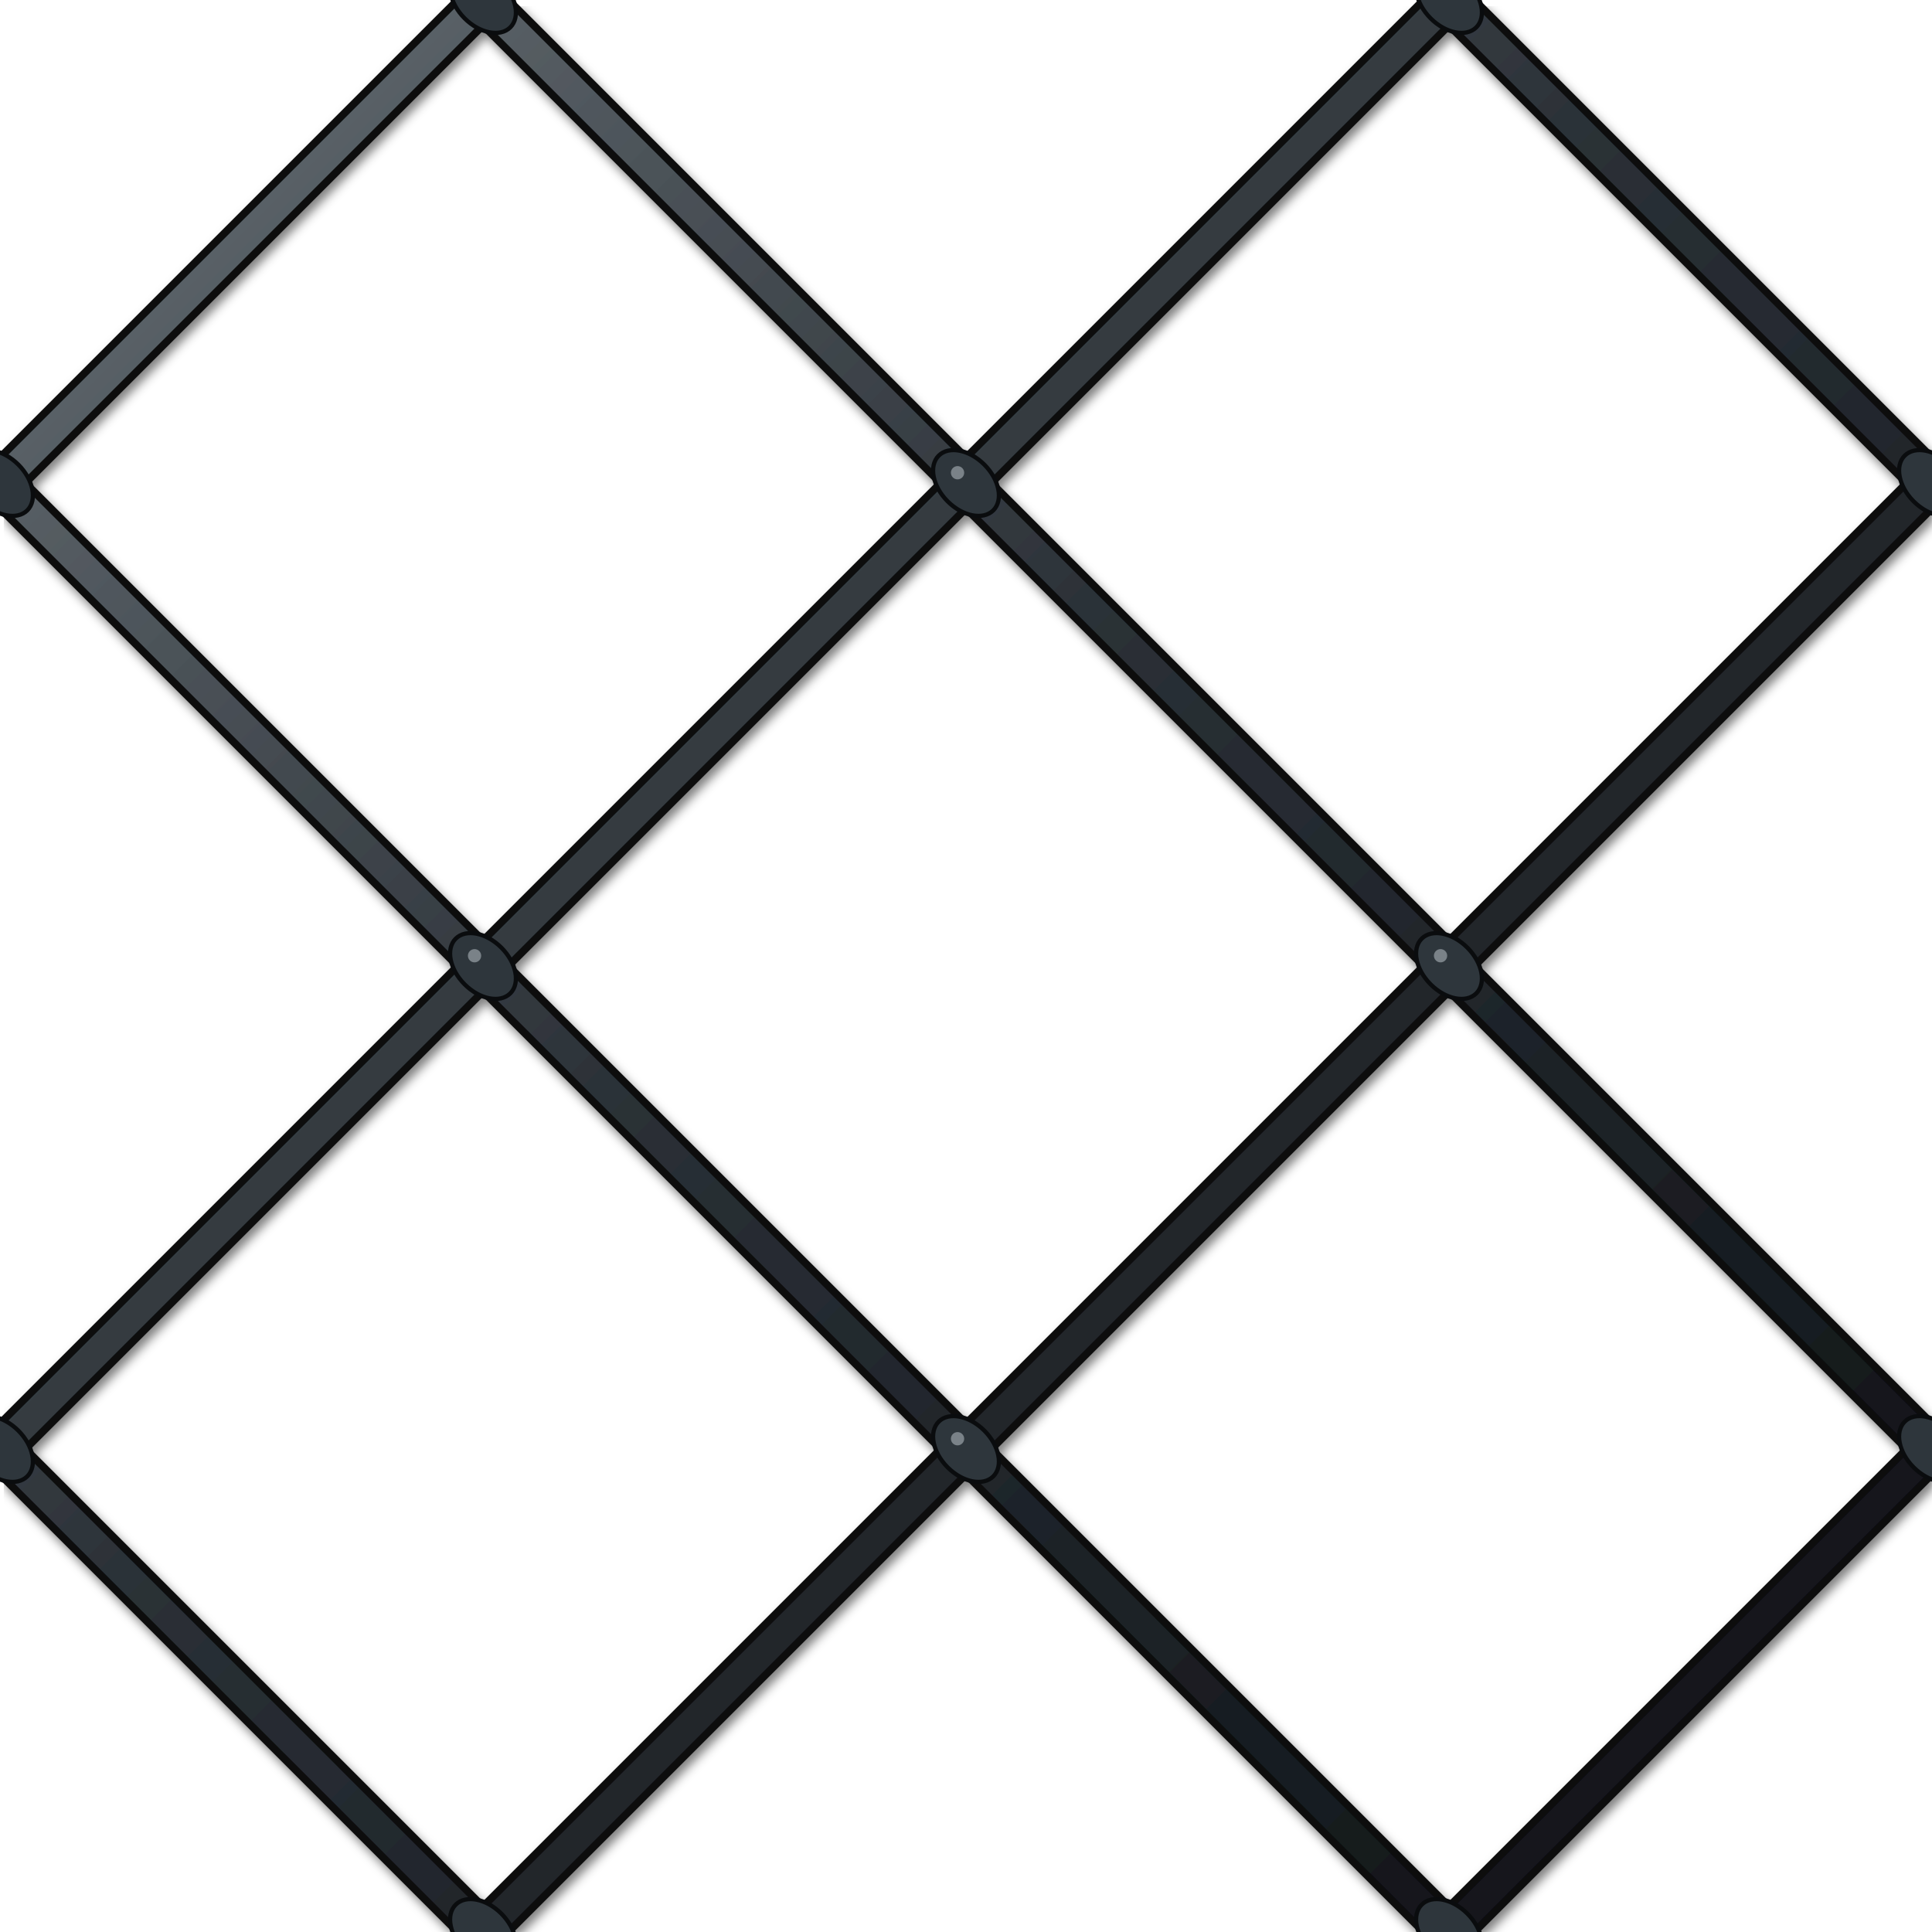
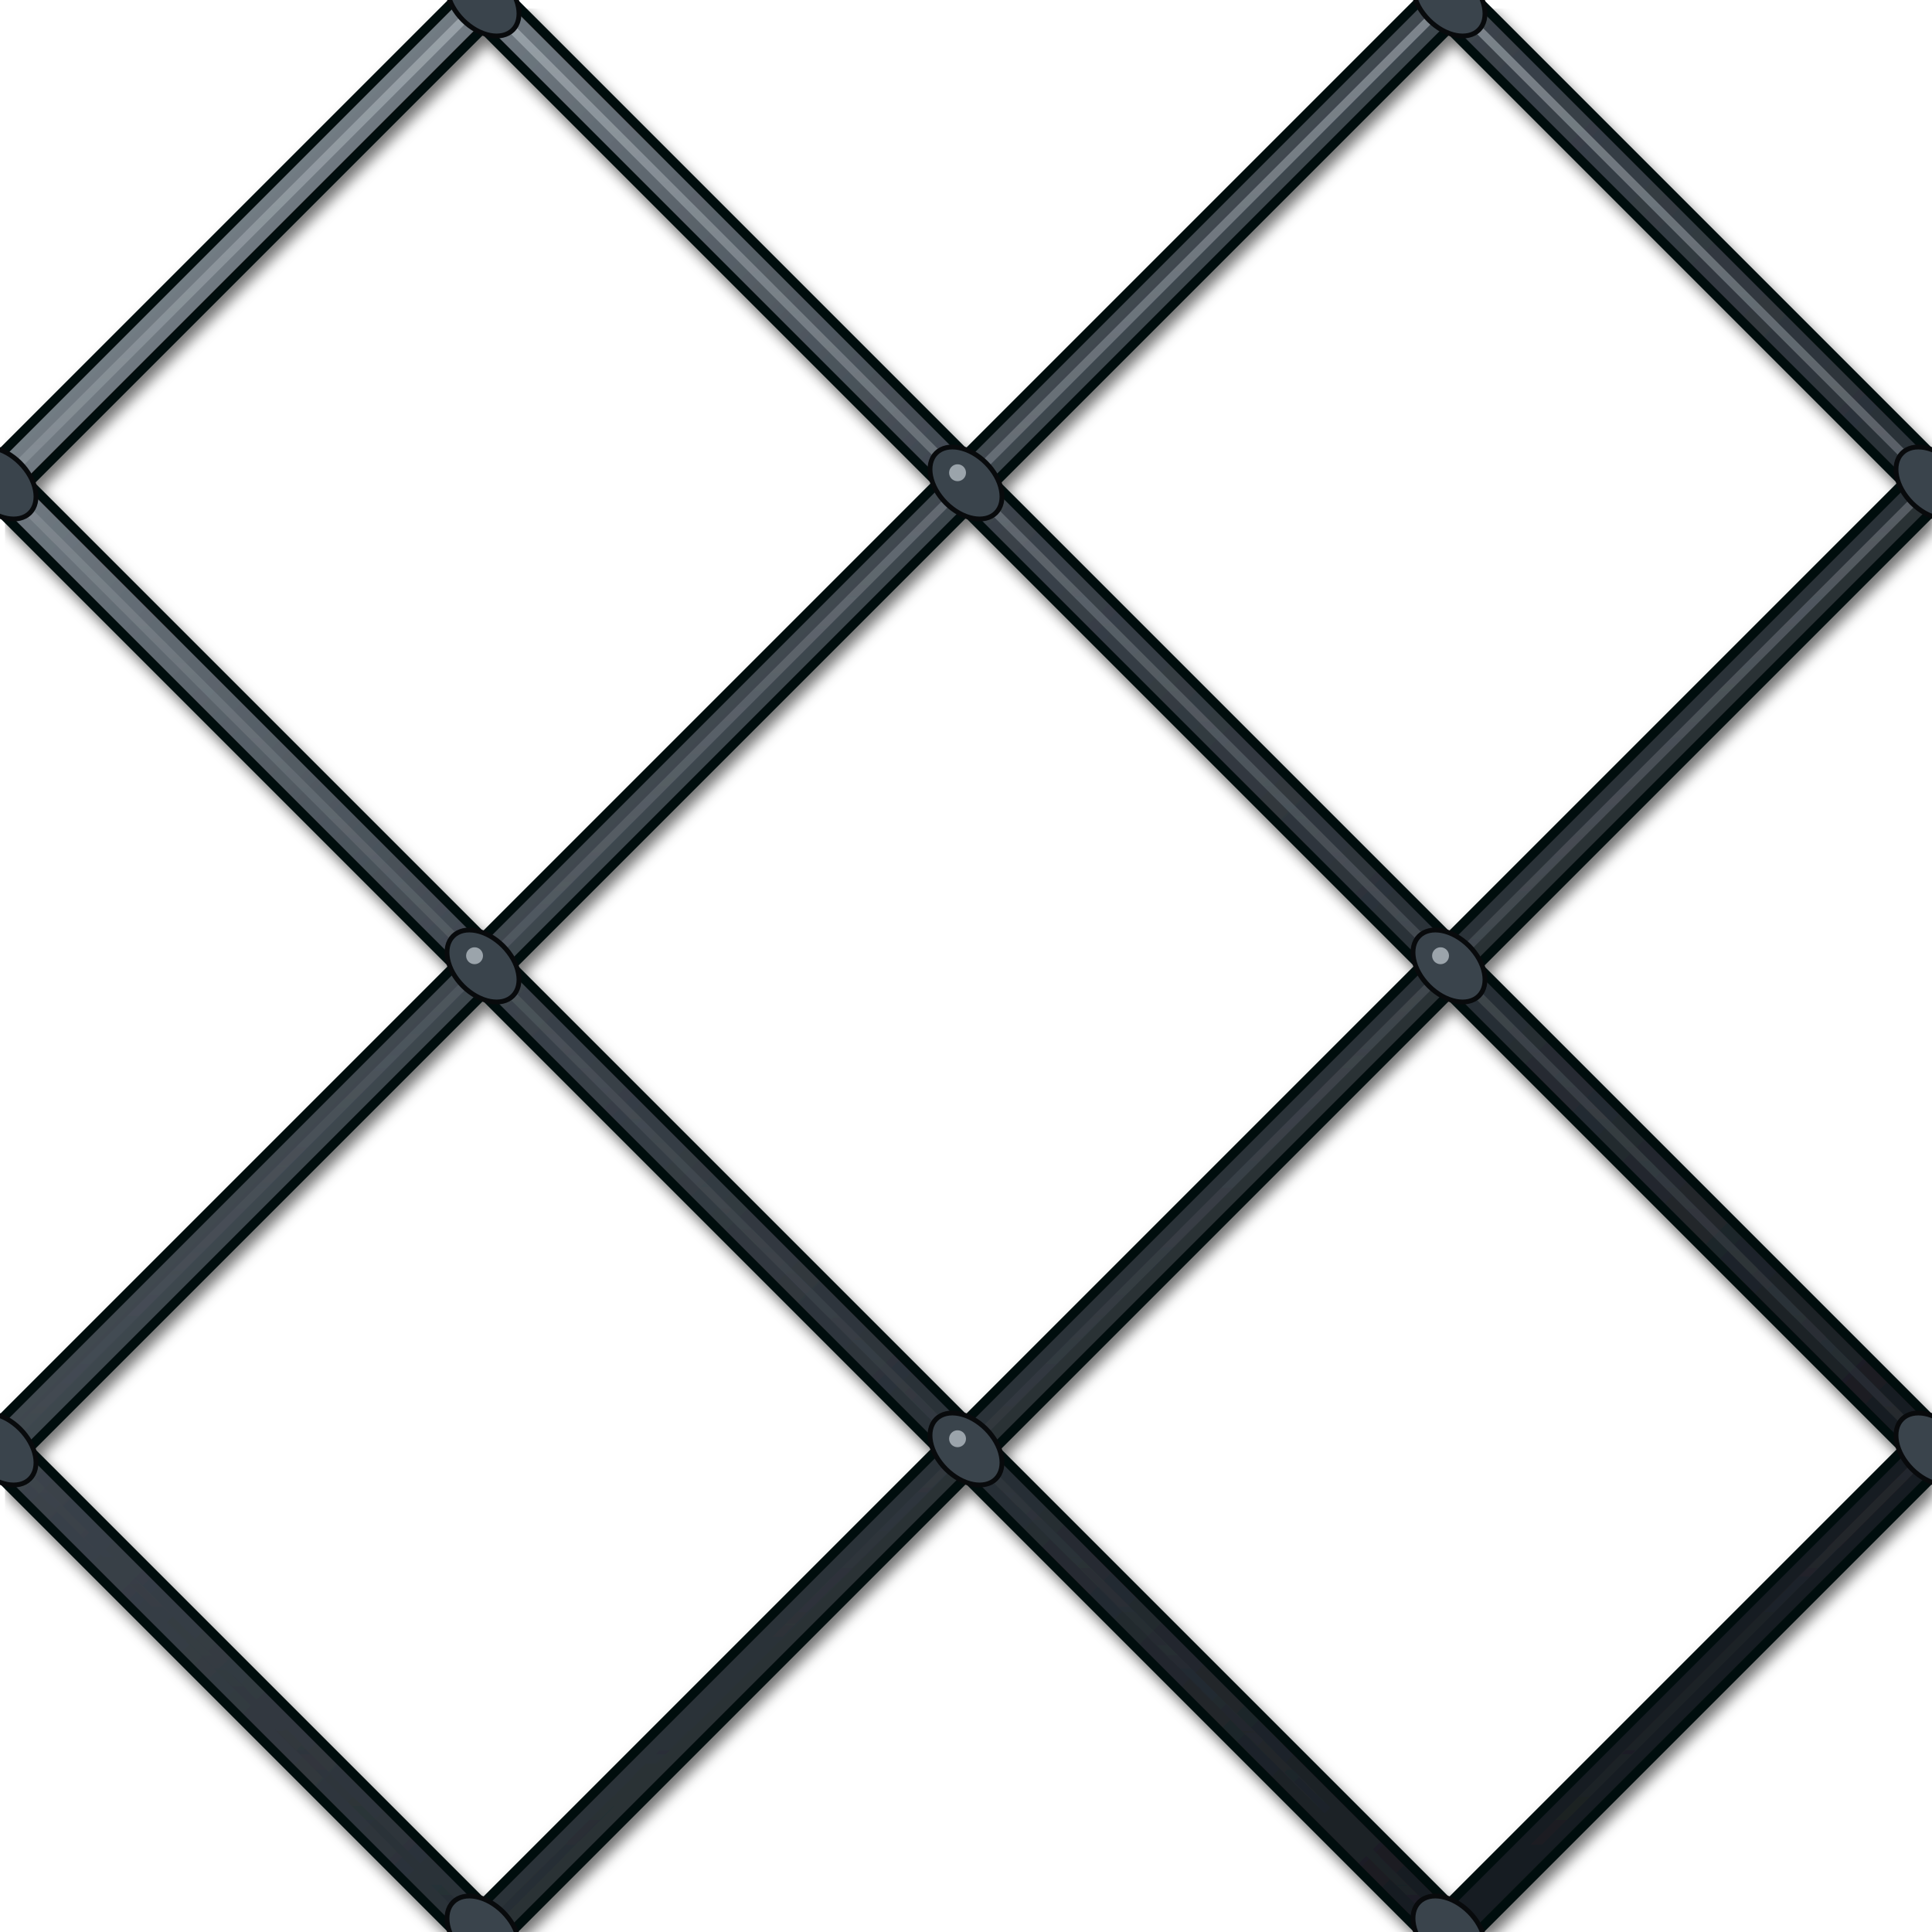
<svg xmlns="http://www.w3.org/2000/svg" width="160" height="160" viewBox="0 0 160 160">
  <defs>
    <linearGradient id="w" x1="0" y1="0" x2="1" y2="1">
-       <stop offset="0%" stop-color="#6a7278" />
-       <stop offset="45%" stop-color="#2a3036" />
-       <stop offset="100%" stop-color="#0c1014" />
+       <stop offset="0%" stop-color="#8a949c" />
+       <stop offset="40%" stop-color="#3a424a" />
+       <stop offset="100%" stop-color="#0e1216" />
+     </linearGradient>
+     <linearGradient id="rim" x1="0" y1="0" x2="0" y2="1">
+       <stop offset="0%" stop-color="#c8d0d6" stop-opacity="0.55" />
+       <stop offset="100%" stop-color="#1a2026" stop-opacity="0.2" />
    </linearGradient>
    <filter id="s">
-       <feDropShadow dx="0.3" dy="0.5" stdDeviation="0.4" flood-opacity="0.5" />
+       <feDropShadow dx="0.4" dy="0.7" stdDeviation="0.55" flood-opacity="0.55" />
    </filter>
  </defs>
  <g fill="none" stroke-linecap="round" stroke-linejoin="round" filter="url(#s)">
-     <g stroke="#080a0c" stroke-width="3.6">
+     <g stroke="#05070a" stroke-width="4.1">
      <path d="M0,40.0 L40.0,0 L80,40.0 L40.0,80 Z M80,40.0 L120.0,0 L160,40.0 L120.0,80 Z M0,120.0 L40.0,80 L80,120.0 L40.0,160 Z M80,120.0 L120.0,80 L160,120.0 L120.0,160 Z" />
    </g>
-     <g stroke="url(#w)" stroke-width="2.35">
+     <g stroke="url(#w)" stroke-width="2.55">
+       <path d="M0,40.0 L40.0,0 L80,40.0 L40.0,80 Z M80,40.0 L120.0,0 L160,40.0 L120.0,80 Z M0,120.0 L40.0,80 L80,120.0 L40.0,160 Z M80,120.0 L120.0,80 L160,120.0 L120.0,160 Z" />
+     </g>
+     <g stroke="url(#rim)" stroke-width="0.7" opacity="0.85">
      <path d="M0,40.0 L40.0,0 L80,40.0 L40.0,80 Z M80,40.0 L120.0,0 L160,40.0 L120.0,80 Z M0,120.0 L40.0,80 L80,120.0 L40.0,160 Z M80,120.0 L120.0,80 L160,120.0 L120.0,160 Z" />
    </g>
  </g>
-   <g fill="#2e363c" stroke="#0a0c0e" stroke-width="0.35">
-     <ellipse cx="40.0" cy="0" rx="3.2" ry="2.15" transform="rotate(45 40.0 0)" />
-     <ellipse cx="0" cy="40.0" rx="3.2" ry="2.15" transform="rotate(45 0 40.0)" />
-     <ellipse cx="120.0" cy="0" rx="3.2" ry="2.15" transform="rotate(45 120.0 0)" />
-     <ellipse cx="80" cy="40.0" rx="3.2" ry="2.15" transform="rotate(45 80 40.0)" />
-     <ellipse cx="160" cy="40.0" rx="3.2" ry="2.15" transform="rotate(45 160 40.0)" />
-     <ellipse cx="40.0" cy="80" rx="3.2" ry="2.15" transform="rotate(45 40.0 80)" />
-     <ellipse cx="0" cy="120.0" rx="3.2" ry="2.15" transform="rotate(45 0 120.0)" />
-     <ellipse cx="120.0" cy="80" rx="3.2" ry="2.15" transform="rotate(45 120.0 80)" />
-     <ellipse cx="80" cy="120.0" rx="3.2" ry="2.15" transform="rotate(45 80 120.0)" />
-     <ellipse cx="160" cy="120.0" rx="3.2" ry="2.15" transform="rotate(45 160 120.0)" />
-     <ellipse cx="40.0" cy="160" rx="3.2" ry="2.15" transform="rotate(45 40.0 160)" />
-     <ellipse cx="120.0" cy="160" rx="3.2" ry="2.15" transform="rotate(45 120.0 160)" />
+   <g fill="#3a444c" stroke="#080a0c" stroke-width="0.4">
+     <ellipse cx="40.0" cy="0" rx="3.5" ry="2.35" transform="rotate(45 40.0 0)" />
+     <ellipse cx="0" cy="40.0" rx="3.5" ry="2.35" transform="rotate(45 0 40.0)" />
+     <ellipse cx="120.0" cy="0" rx="3.5" ry="2.35" transform="rotate(45 120.0 0)" />
+     <ellipse cx="80" cy="40.0" rx="3.5" ry="2.35" transform="rotate(45 80 40.0)" />
+     <ellipse cx="160" cy="40.0" rx="3.5" ry="2.35" transform="rotate(45 160 40.0)" />
+     <ellipse cx="40.0" cy="80" rx="3.5" ry="2.35" transform="rotate(45 40.0 80)" />
+     <ellipse cx="0" cy="120.0" rx="3.5" ry="2.35" transform="rotate(45 0 120.0)" />
+     <ellipse cx="120.0" cy="80" rx="3.5" ry="2.35" transform="rotate(45 120.0 80)" />
+     <ellipse cx="80" cy="120.0" rx="3.5" ry="2.35" transform="rotate(45 80 120.0)" />
+     <ellipse cx="160" cy="120.0" rx="3.5" ry="2.35" transform="rotate(45 160 120.0)" />
+     <ellipse cx="40.0" cy="160" rx="3.5" ry="2.35" transform="rotate(45 40.0 160)" />
+     <ellipse cx="120.0" cy="160" rx="3.5" ry="2.35" transform="rotate(45 120.0 160)" />
  </g>
-   <g fill="#b8c0c6" fill-opacity="0.55">
-     <circle cx="79.3" cy="39.15" r="0.55" />
-     <circle cx="39.3" cy="79.15" r="0.55" />
-     <circle cx="119.3" cy="79.15" r="0.55" />
-     <circle cx="79.3" cy="119.15" r="0.55" />
+   <g fill="#d0d8de" fill-opacity="0.65">
+     <circle cx="79.3" cy="39.15" r="0.7" />
+     <circle cx="39.3" cy="79.15" r="0.7" />
+     <circle cx="119.3" cy="79.15" r="0.7" />
+     <circle cx="79.3" cy="119.15" r="0.7" />
  </g>
</svg>
